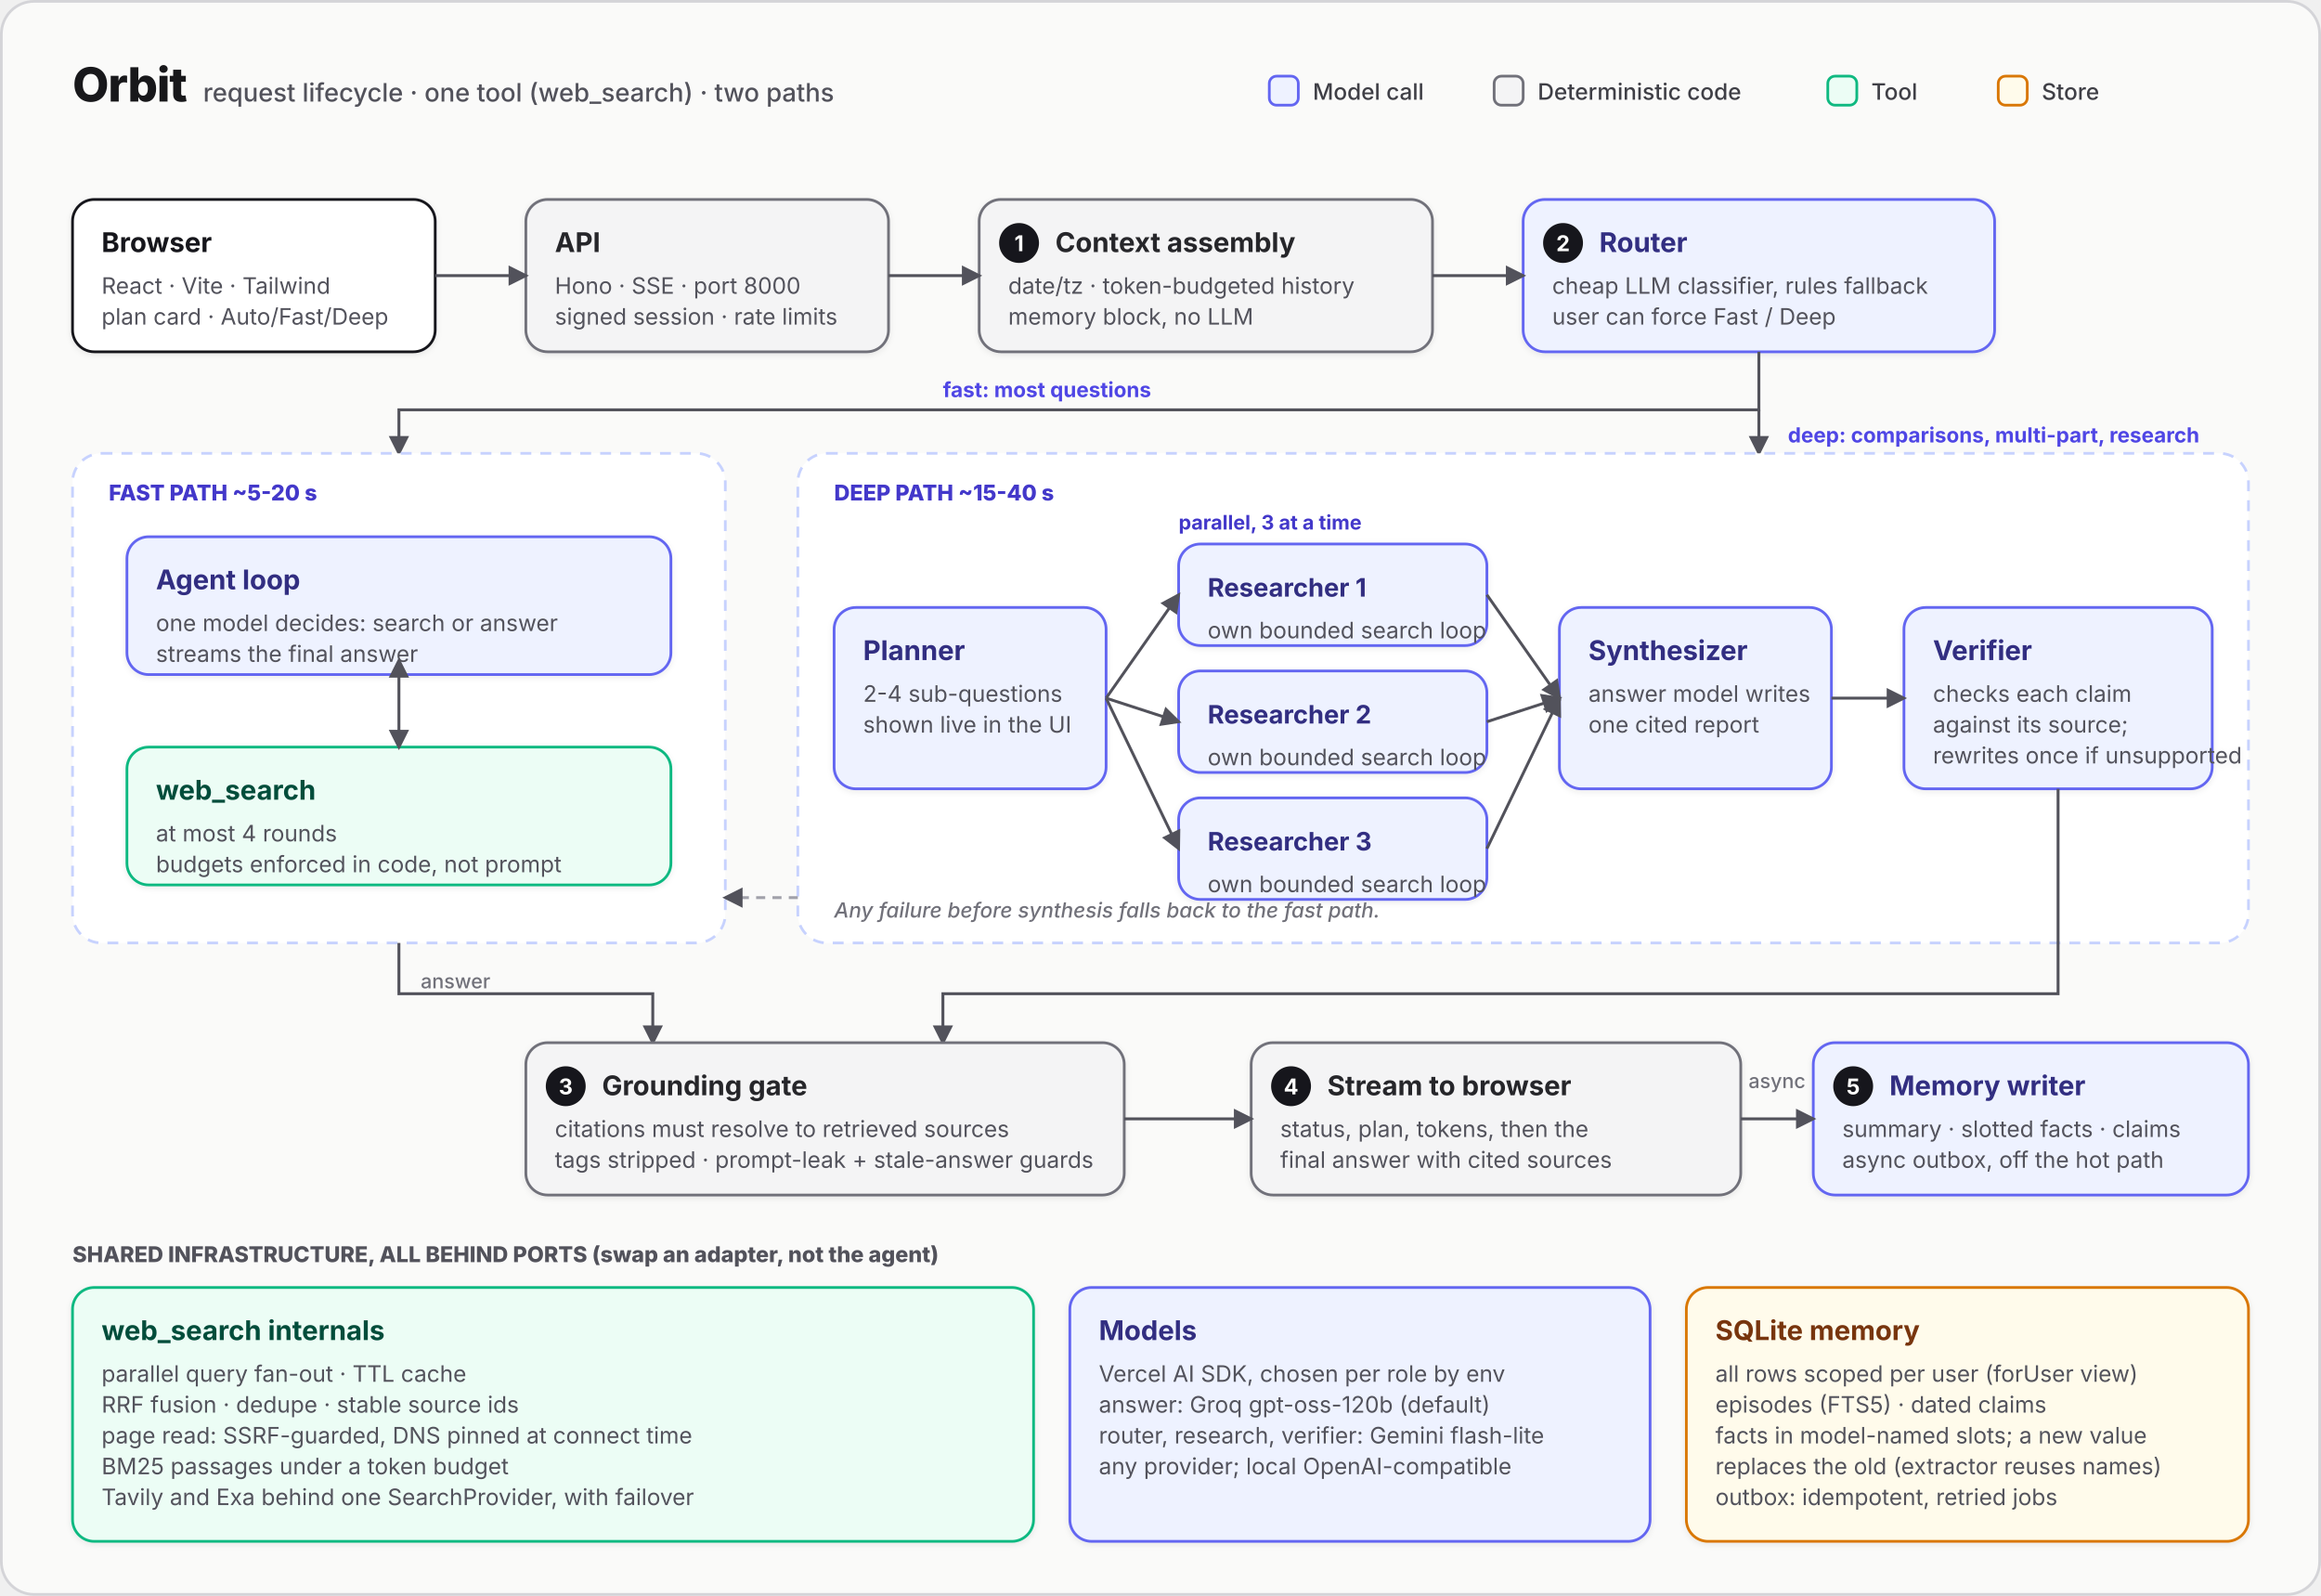
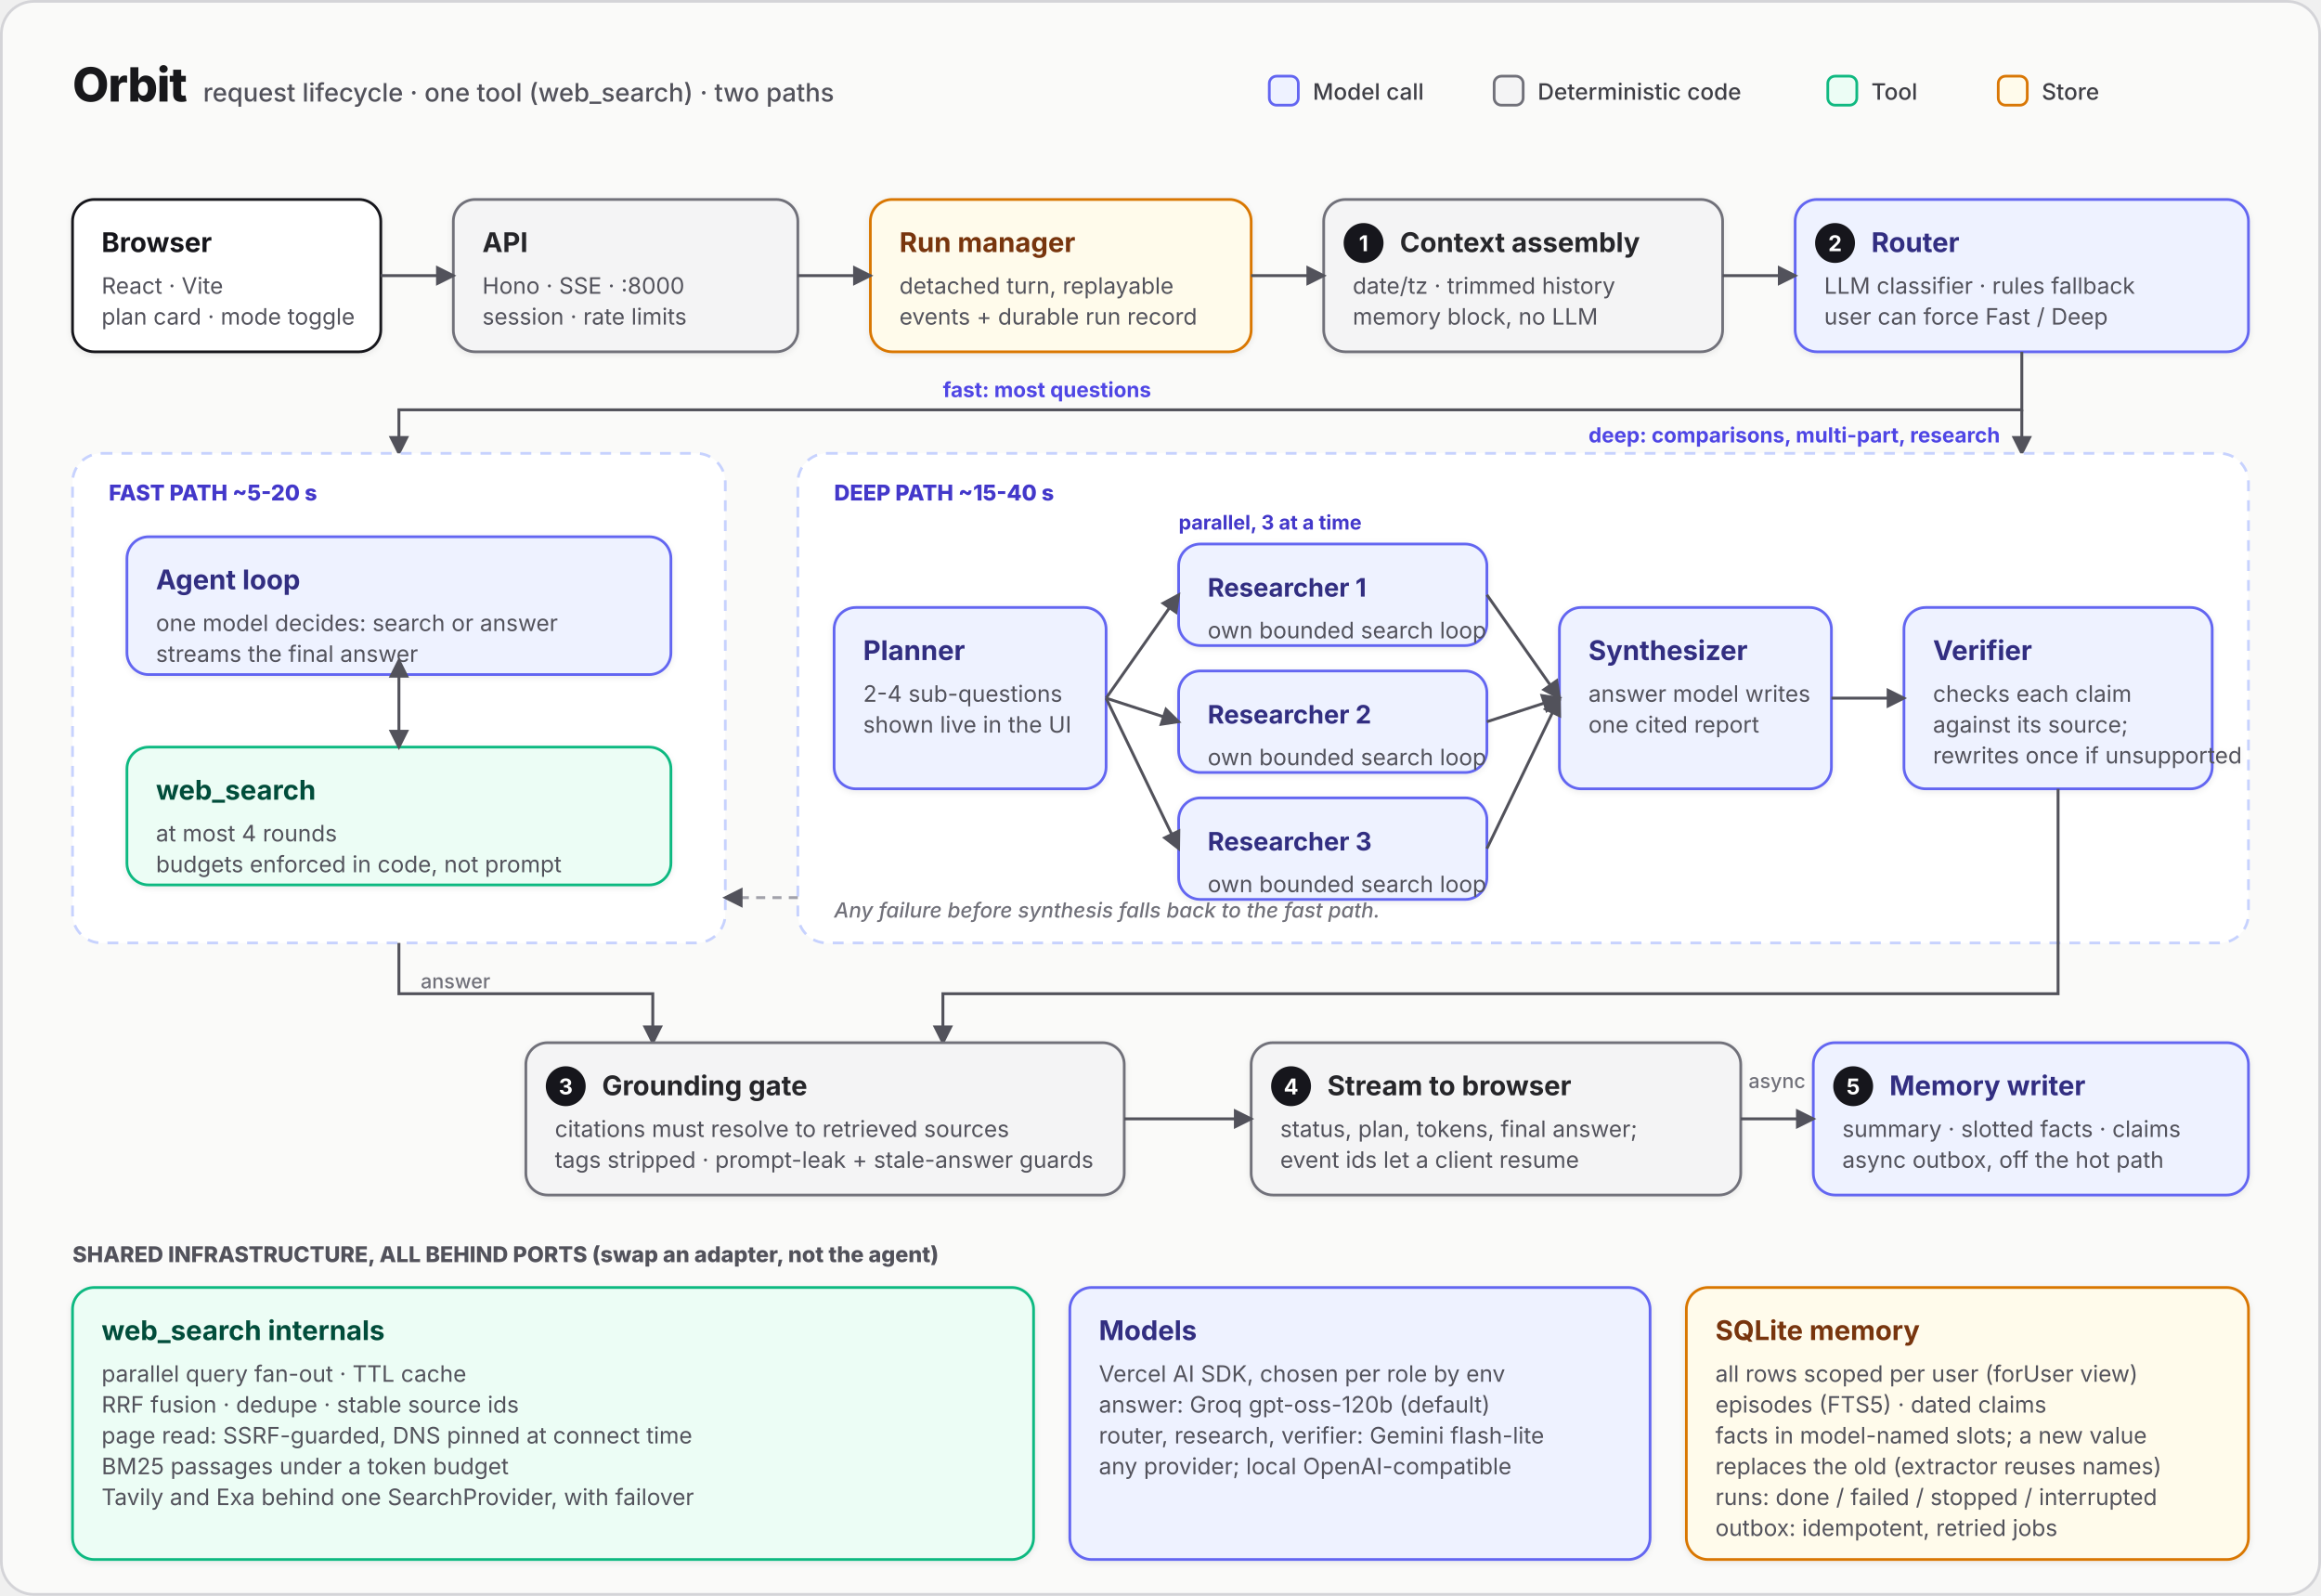
<svg xmlns="http://www.w3.org/2000/svg" viewBox="0 0 1280 880" width="1280" height="880" role="img" aria-labelledby="t d" font-family="Inter, system-ui, -apple-system, 'Segoe UI', Roboto, sans-serif">
  <defs>
    <marker id="arr" viewBox="0 0 10 10" refX="8.5" refY="5" markerWidth="7" markerHeight="7" orient="auto">
      <path d="M0,0 L10,5 L0,10 z" fill="#52525b" />
    </marker>
    <marker id="arrS" viewBox="0 0 10 10" refX="1.5" refY="5" markerWidth="7" markerHeight="7" orient="auto-start-reverse">
      <path d="M0,0 L10,5 L0,10 z" fill="#52525b" />
    </marker>
    <filter id="sh" x="-5%" y="-5%" width="110%" height="115%">
      <feDropShadow dx="0" dy="1" stdDeviation="1.5" flood-color="#000" flood-opacity="0.08" />
    </filter>
  </defs>
  <rect x="0.75" y="0.75" width="1278.5" height="878.5" rx="18" fill="#fafaf9" stroke="#d4d4d8" stroke-width="1.5" />
  <text x="40" y="56" font-size="26" font-weight="800" fill="#18181b" letter-spacing="-0.5">Orbit</text>
  <text x="112" y="56" font-size="14" text-anchor="start" fill="#52525b" font-weight="500">request lifecycle  ·  one tool (web_search)  ·  two paths</text>
  <rect x="700" y="42" width="16" height="16" rx="4" fill="#eef2ff" stroke="#6366f1" stroke-width="1.5" />
  <text x="724" y="55" font-size="12.5" text-anchor="start" fill="#3f3f46" font-weight="500">Model call</text>
  <rect x="824" y="42" width="16" height="16" rx="4" fill="#f4f4f5" stroke="#71717a" stroke-width="1.5" />
  <text x="848" y="55" font-size="12.5" text-anchor="start" fill="#3f3f46" font-weight="500">Deterministic code</text>
  <rect x="1008" y="42" width="16" height="16" rx="4" fill="#ecfdf5" stroke="#10b981" stroke-width="1.5" />
  <text x="1032" y="55" font-size="12.5" text-anchor="start" fill="#3f3f46" font-weight="500">Tool</text>
  <rect x="1102" y="42" width="16" height="16" rx="4" fill="#fffbeb" stroke="#d97706" stroke-width="1.5" />
  <text x="1126" y="55" font-size="12.5" text-anchor="start" fill="#3f3f46" font-weight="500">Store</text>
  <g filter="url(#sh)">
-     <rect x="40" y="110" width="200" height="84" rx="12" fill="#ffffff" stroke="#18181b" stroke-width="1.5" />
+     <rect x="40" y="110" width="170" height="84" rx="12" fill="#ffffff" stroke="#18181b" stroke-width="1.5" />
    <text x="56" y="139" font-size="15" font-weight="700" fill="#18181b">Browser</text>
-     <text x="56" y="162" font-size="12.5" fill="#52525b">React · Vite · Tailwind</text>
-     <text x="56" y="179" font-size="12.5" fill="#52525b">plan card · Auto/Fast/Deep</text>
-     <rect x="290" y="110" width="200" height="84" rx="12" fill="#f4f4f5" stroke="#71717a" stroke-width="1.5" />
-     <text x="306" y="139" font-size="15" font-weight="700" fill="#27272a">API</text>
-     <text x="306" y="162" font-size="12.5" fill="#52525b">Hono · SSE · port 8000</text>
-     <text x="306" y="179" font-size="12.5" fill="#52525b">signed session · rate limits</text>
-     <rect x="540" y="110" width="250" height="84" rx="12" fill="#f4f4f5" stroke="#71717a" stroke-width="1.5" />
-     <circle cx="562" cy="134" r="11" fill="#18181b" />
-     <text x="562" y="138.5" text-anchor="middle" font-size="12" font-weight="700" fill="#fff">1</text>
-     <text x="582" y="139" font-size="15" font-weight="700" fill="#27272a">Context assembly</text>
-     <text x="556" y="162" font-size="12.5" fill="#52525b">date/tz · token-budgeted history</text>
-     <text x="556" y="179" font-size="12.5" fill="#52525b">memory block, no LLM</text>
-     <rect x="840" y="110" width="260" height="84" rx="12" fill="#eef2ff" stroke="#6366f1" stroke-width="1.5" />
-     <circle cx="862" cy="134" r="11" fill="#18181b" />
-     <text x="862" y="138.5" text-anchor="middle" font-size="12" font-weight="700" fill="#fff">2</text>
-     <text x="882" y="139" font-size="15" font-weight="700" fill="#312e81">Router</text>
-     <text x="856" y="162" font-size="12.5" fill="#52525b">cheap LLM classifier, rules fallback</text>
-     <text x="856" y="179" font-size="12.5" fill="#52525b">user can force Fast / Deep</text>
+     <text x="56" y="162" font-size="12.5" fill="#52525b">React · Vite</text>
+     <text x="56" y="179" font-size="12.5" fill="#52525b">plan card · mode toggle</text>
+     <rect x="250" y="110" width="190" height="84" rx="12" fill="#f4f4f5" stroke="#71717a" stroke-width="1.5" />
+     <text x="266" y="139" font-size="15" font-weight="700" fill="#27272a">API</text>
+     <text x="266" y="162" font-size="12.5" fill="#52525b">Hono · SSE · :8000</text>
+     <text x="266" y="179" font-size="12.5" fill="#52525b">session · rate limits</text>
+     <rect x="480" y="110" width="210" height="84" rx="12" fill="#fffbeb" stroke="#d97706" stroke-width="1.5" />
+     <text x="496" y="139" font-size="15" font-weight="700" fill="#78350f">Run manager</text>
+     <text x="496" y="162" font-size="12.5" fill="#52525b">detached turn, replayable</text>
+     <text x="496" y="179" font-size="12.5" fill="#52525b">events + durable run record</text>
+     <rect x="730" y="110" width="220" height="84" rx="12" fill="#f4f4f5" stroke="#71717a" stroke-width="1.5" />
+     <circle cx="752" cy="134" r="11" fill="#18181b" />
+     <text x="752" y="138.5" text-anchor="middle" font-size="12" font-weight="700" fill="#fff">1</text>
+     <text x="772" y="139" font-size="15" font-weight="700" fill="#27272a">Context assembly</text>
+     <text x="746" y="162" font-size="12.5" fill="#52525b">date/tz · trimmed history</text>
+     <text x="746" y="179" font-size="12.5" fill="#52525b">memory block, no LLM</text>
+     <rect x="990" y="110" width="250" height="84" rx="12" fill="#eef2ff" stroke="#6366f1" stroke-width="1.5" />
+     <circle cx="1012" cy="134" r="11" fill="#18181b" />
+     <text x="1012" y="138.5" text-anchor="middle" font-size="12" font-weight="700" fill="#fff">2</text>
+     <text x="1032" y="139" font-size="15" font-weight="700" fill="#312e81">Router</text>
+     <text x="1006" y="162" font-size="12.5" fill="#52525b">LLM classifier · rules fallback</text>
+     <text x="1006" y="179" font-size="12.5" fill="#52525b">user can force Fast / Deep</text>
  </g>
-   <path d="M240,152 H290" fill="none" stroke="#52525b" stroke-width="1.6" marker-end="url(#arr)" />
-   <path d="M490,152 H540" fill="none" stroke="#52525b" stroke-width="1.6" marker-end="url(#arr)" />
-   <path d="M790,152 H840" fill="none" stroke="#52525b" stroke-width="1.6" marker-end="url(#arr)" />
-   <path d="M970,194 V226 H220 V250" fill="none" stroke="#52525b" stroke-width="1.6" marker-end="url(#arr)" />
-   <path d="M970,226 V250" fill="none" stroke="#52525b" stroke-width="1.6" marker-end="url(#arr)" />
+   <path d="M210,152 H250" fill="none" stroke="#52525b" stroke-width="1.6" marker-end="url(#arr)" />
+   <path d="M440,152 H480" fill="none" stroke="#52525b" stroke-width="1.6" marker-end="url(#arr)" />
+   <path d="M690,152 H730" fill="none" stroke="#52525b" stroke-width="1.6" marker-end="url(#arr)" />
+   <path d="M950,152 H990" fill="none" stroke="#52525b" stroke-width="1.6" marker-end="url(#arr)" />
+   <path d="M1115,194 V226 H220 V250" fill="none" stroke="#52525b" stroke-width="1.6" marker-end="url(#arr)" />
+   <path d="M1115,226 V250" fill="none" stroke="#52525b" stroke-width="1.6" marker-end="url(#arr)" />
  <text x="520" y="219" font-size="11.5" text-anchor="start" fill="#4f46e5" font-weight="700">fast: most questions</text>
-   <text x="986" y="244" font-size="11.5" text-anchor="start" fill="#4f46e5" font-weight="700">deep: comparisons, multi-part, research</text>
+   <text x="1103" y="244" font-size="11.5" text-anchor="end" fill="#4f46e5" font-weight="700">deep: comparisons, multi-part, research</text>
  <rect x="40" y="250" width="360" height="270" rx="16" fill="#ffffff" stroke="#c7d2fe" stroke-width="1.5" stroke-dasharray="6 5" />
  <text x="60" y="276" font-size="12" text-anchor="start" fill="#4338ca" font-weight="800">FAST PATH   ~5-20 s</text>
  <rect x="440" y="250" width="800" height="270" rx="16" fill="#ffffff" stroke="#c7d2fe" stroke-width="1.5" stroke-dasharray="6 5" />
  <text x="460" y="276" font-size="12" text-anchor="start" fill="#4338ca" font-weight="800">DEEP PATH   ~15-40 s</text>
  <g filter="url(#sh)">
    <rect x="70" y="296" width="300" height="76" rx="12" fill="#eef2ff" stroke="#6366f1" stroke-width="1.5" />
    <text x="86" y="325" font-size="15" font-weight="700" fill="#312e81">Agent loop</text>
    <text x="86" y="348" font-size="12.5" fill="#52525b">one model decides: search or answer</text>
    <text x="86" y="365" font-size="12.5" fill="#52525b">streams the final answer</text>
    <rect x="70" y="412" width="300" height="76" rx="12" fill="#ecfdf5" stroke="#10b981" stroke-width="1.5" />
    <text x="86" y="441" font-size="15" font-weight="700" fill="#064e3b">web_search</text>
    <text x="86" y="464" font-size="12.5" fill="#52525b">at most 4 rounds</text>
    <text x="86" y="481" font-size="12.5" fill="#52525b">budgets enforced in code, not prompt</text>
    <rect x="460" y="335" width="150" height="100" rx="12" fill="#eef2ff" stroke="#6366f1" stroke-width="1.5" />
    <text x="476" y="364" font-size="15" font-weight="700" fill="#312e81">Planner</text>
    <text x="476" y="387" font-size="12.5" fill="#52525b">2-4 sub-questions</text>
    <text x="476" y="404" font-size="12.5" fill="#52525b">shown live in the UI</text>
    <rect x="650" y="300" width="170" height="56" rx="12" fill="#eef2ff" stroke="#6366f1" stroke-width="1.5" />
    <text x="666" y="329" font-size="14" font-weight="700" fill="#312e81">Researcher 1</text>
    <text x="666" y="352" font-size="12.5" fill="#52525b">own bounded search loop</text>
    <rect x="650" y="370" width="170" height="56" rx="12" fill="#eef2ff" stroke="#6366f1" stroke-width="1.5" />
    <text x="666" y="399" font-size="14" font-weight="700" fill="#312e81">Researcher 2</text>
    <text x="666" y="422" font-size="12.5" fill="#52525b">own bounded search loop</text>
    <rect x="650" y="440" width="170" height="56" rx="12" fill="#eef2ff" stroke="#6366f1" stroke-width="1.5" />
    <text x="666" y="469" font-size="14" font-weight="700" fill="#312e81">Researcher 3</text>
    <text x="666" y="492" font-size="12.5" fill="#52525b">own bounded search loop</text>
    <rect x="860" y="335" width="150" height="100" rx="12" fill="#eef2ff" stroke="#6366f1" stroke-width="1.5" />
    <text x="876" y="364" font-size="15" font-weight="700" fill="#312e81">Synthesizer</text>
    <text x="876" y="387" font-size="12.5" fill="#52525b">answer model writes</text>
    <text x="876" y="404" font-size="12.5" fill="#52525b">one cited report</text>
    <rect x="1050" y="335" width="170" height="100" rx="12" fill="#eef2ff" stroke="#6366f1" stroke-width="1.5" />
    <text x="1066" y="364" font-size="15" font-weight="700" fill="#312e81">Verifier</text>
    <text x="1066" y="387" font-size="12.5" fill="#52525b">checks each claim</text>
    <text x="1066" y="404" font-size="12.5" fill="#52525b">against its source;</text>
    <text x="1066" y="421" font-size="12.5" fill="#52525b">rewrites once if unsupported</text>
  </g>
  <path d="M220,372 V412" fill="none" stroke="#52525b" stroke-width="1.6" marker-start="url(#arrS)" marker-end="url(#arr)" />
  <path d="M610,385 L650,328" fill="none" stroke="#52525b" stroke-width="1.6" marker-end="url(#arr)" />
  <path d="M820,328 L860,385" fill="none" stroke="#52525b" stroke-width="1.6" marker-end="url(#arr)" />
  <path d="M610,385 L650,398" fill="none" stroke="#52525b" stroke-width="1.6" marker-end="url(#arr)" />
  <path d="M820,398 L860,385" fill="none" stroke="#52525b" stroke-width="1.6" marker-end="url(#arr)" />
  <path d="M610,385 L650,468" fill="none" stroke="#52525b" stroke-width="1.6" marker-end="url(#arr)" />
  <path d="M820,468 L860,385" fill="none" stroke="#52525b" stroke-width="1.6" marker-end="url(#arr)" />
  <path d="M1010,385 H1050" fill="none" stroke="#52525b" stroke-width="1.6" marker-end="url(#arr)" />
  <text x="650" y="292" font-size="11" text-anchor="start" fill="#4338ca" font-weight="700">parallel, 3 at a time</text>
  <text x="460" y="506" font-size="11.5" text-anchor="start" fill="#71717a" font-weight="500" font-style="italic">Any failure before synthesis falls back to the fast path.</text>
  <path d="M440,495 H400" fill="none" stroke="#a1a1aa" stroke-width="1.6" stroke-dasharray="5 4" marker-end="url(#arr)" />
  <path d="M220,520 V548 H360 V575" fill="none" stroke="#52525b" stroke-width="1.6" marker-end="url(#arr)" />
  <path d="M1135,435 V548 H520 V575" fill="none" stroke="#52525b" stroke-width="1.6" marker-end="url(#arr)" />
  <text x="232" y="545" font-size="11" text-anchor="start" fill="#71717a" font-weight="500">answer</text>
  <g filter="url(#sh)">
    <rect x="290" y="575" width="330" height="84" rx="12" fill="#f4f4f5" stroke="#71717a" stroke-width="1.5" />
    <circle cx="312" cy="599" r="11" fill="#18181b" />
    <text x="312" y="603.5" text-anchor="middle" font-size="12" font-weight="700" fill="#fff">3</text>
    <text x="332" y="604" font-size="15" font-weight="700" fill="#27272a">Grounding gate</text>
    <text x="306" y="627" font-size="12.5" fill="#52525b">citations must resolve to retrieved sources</text>
    <text x="306" y="644" font-size="12.5" fill="#52525b">tags stripped · prompt-leak + stale-answer guards</text>
    <rect x="690" y="575" width="270" height="84" rx="12" fill="#f4f4f5" stroke="#71717a" stroke-width="1.5" />
    <circle cx="712" cy="599" r="11" fill="#18181b" />
    <text x="712" y="603.5" text-anchor="middle" font-size="12" font-weight="700" fill="#fff">4</text>
    <text x="732" y="604" font-size="15" font-weight="700" fill="#27272a">Stream to browser</text>
-     <text x="706" y="627" font-size="12.5" fill="#52525b">status, plan, tokens, then the</text>
-     <text x="706" y="644" font-size="12.5" fill="#52525b">final answer with cited sources</text>
+     <text x="706" y="627" font-size="12.5" fill="#52525b">status, plan, tokens, final answer;</text>
+     <text x="706" y="644" font-size="12.5" fill="#52525b">event ids let a client resume</text>
    <rect x="1000" y="575" width="240" height="84" rx="12" fill="#eef2ff" stroke="#6366f1" stroke-width="1.5" />
    <circle cx="1022" cy="599" r="11" fill="#18181b" />
    <text x="1022" y="603.5" text-anchor="middle" font-size="12" font-weight="700" fill="#fff">5</text>
    <text x="1042" y="604" font-size="15" font-weight="700" fill="#312e81">Memory writer</text>
    <text x="1016" y="627" font-size="12.5" fill="#52525b">summary · slotted facts · claims</text>
    <text x="1016" y="644" font-size="12.5" fill="#52525b">async outbox, off the hot path</text>
  </g>
  <path d="M620,617 H690" fill="none" stroke="#52525b" stroke-width="1.6" marker-end="url(#arr)" />
  <path d="M960,617 H1000" fill="none" stroke="#52525b" stroke-width="1.6" marker-end="url(#arr)" />
  <text x="980" y="600" font-size="11" text-anchor="middle" fill="#71717a" font-weight="500">async</text>
  <text x="40" y="696" font-size="12" text-anchor="start" fill="#52525b" font-weight="800">SHARED INFRASTRUCTURE, ALL BEHIND PORTS (swap an adapter, not the agent)</text>
  <g filter="url(#sh)">
-     <rect x="40" y="710" width="530" height="140" rx="12" fill="#ecfdf5" stroke="#10b981" stroke-width="1.5" />
+     <rect x="40" y="710" width="530" height="150" rx="12" fill="#ecfdf5" stroke="#10b981" stroke-width="1.5" />
    <text x="56" y="739" font-size="15" font-weight="700" fill="#064e3b">web_search internals</text>
    <text x="56" y="762" font-size="12.5" fill="#52525b">parallel query fan-out · TTL cache</text>
    <text x="56" y="779" font-size="12.5" fill="#52525b">RRF fusion · dedupe · stable source ids</text>
    <text x="56" y="796" font-size="12.5" fill="#52525b">page read: SSRF-guarded, DNS pinned at connect time</text>
    <text x="56" y="813" font-size="12.5" fill="#52525b">BM25 passages under a token budget</text>
    <text x="56" y="830" font-size="12.5" fill="#52525b">Tavily and Exa behind one SearchProvider, with failover</text>
-     <rect x="590" y="710" width="320" height="140" rx="12" fill="#eef2ff" stroke="#6366f1" stroke-width="1.5" />
+     <rect x="590" y="710" width="320" height="150" rx="12" fill="#eef2ff" stroke="#6366f1" stroke-width="1.5" />
    <text x="606" y="739" font-size="15" font-weight="700" fill="#312e81">Models</text>
    <text x="606" y="762" font-size="12.5" fill="#52525b">Vercel AI SDK, chosen per role by env</text>
    <text x="606" y="779" font-size="12.5" fill="#52525b">answer: Groq gpt-oss-120b (default)</text>
    <text x="606" y="796" font-size="12.5" fill="#52525b">router, research, verifier: Gemini flash-lite</text>
    <text x="606" y="813" font-size="12.5" fill="#52525b">any provider; local OpenAI-compatible</text>
-     <rect x="930" y="710" width="310" height="140" rx="12" fill="#fffbeb" stroke="#d97706" stroke-width="1.5" />
+     <rect x="930" y="710" width="310" height="150" rx="12" fill="#fffbeb" stroke="#d97706" stroke-width="1.5" />
    <text x="946" y="739" font-size="15" font-weight="700" fill="#78350f">SQLite memory</text>
    <text x="946" y="762" font-size="12.5" fill="#52525b">all rows scoped per user (forUser view)</text>
    <text x="946" y="779" font-size="12.5" fill="#52525b">episodes (FTS5) · dated claims</text>
    <text x="946" y="796" font-size="12.5" fill="#52525b">facts in model-named slots; a new value</text>
    <text x="946" y="813" font-size="12.5" fill="#52525b">replaces the old (extractor reuses names)</text>
-     <text x="946" y="830" font-size="12.5" fill="#52525b">outbox: idempotent, retried jobs</text>
+     <text x="946" y="830" font-size="12.5" fill="#52525b">runs: done / failed / stopped / interrupted</text>
+     <text x="946" y="847" font-size="12.5" fill="#52525b">outbox: idempotent, retried jobs</text>
  </g>
</svg>
